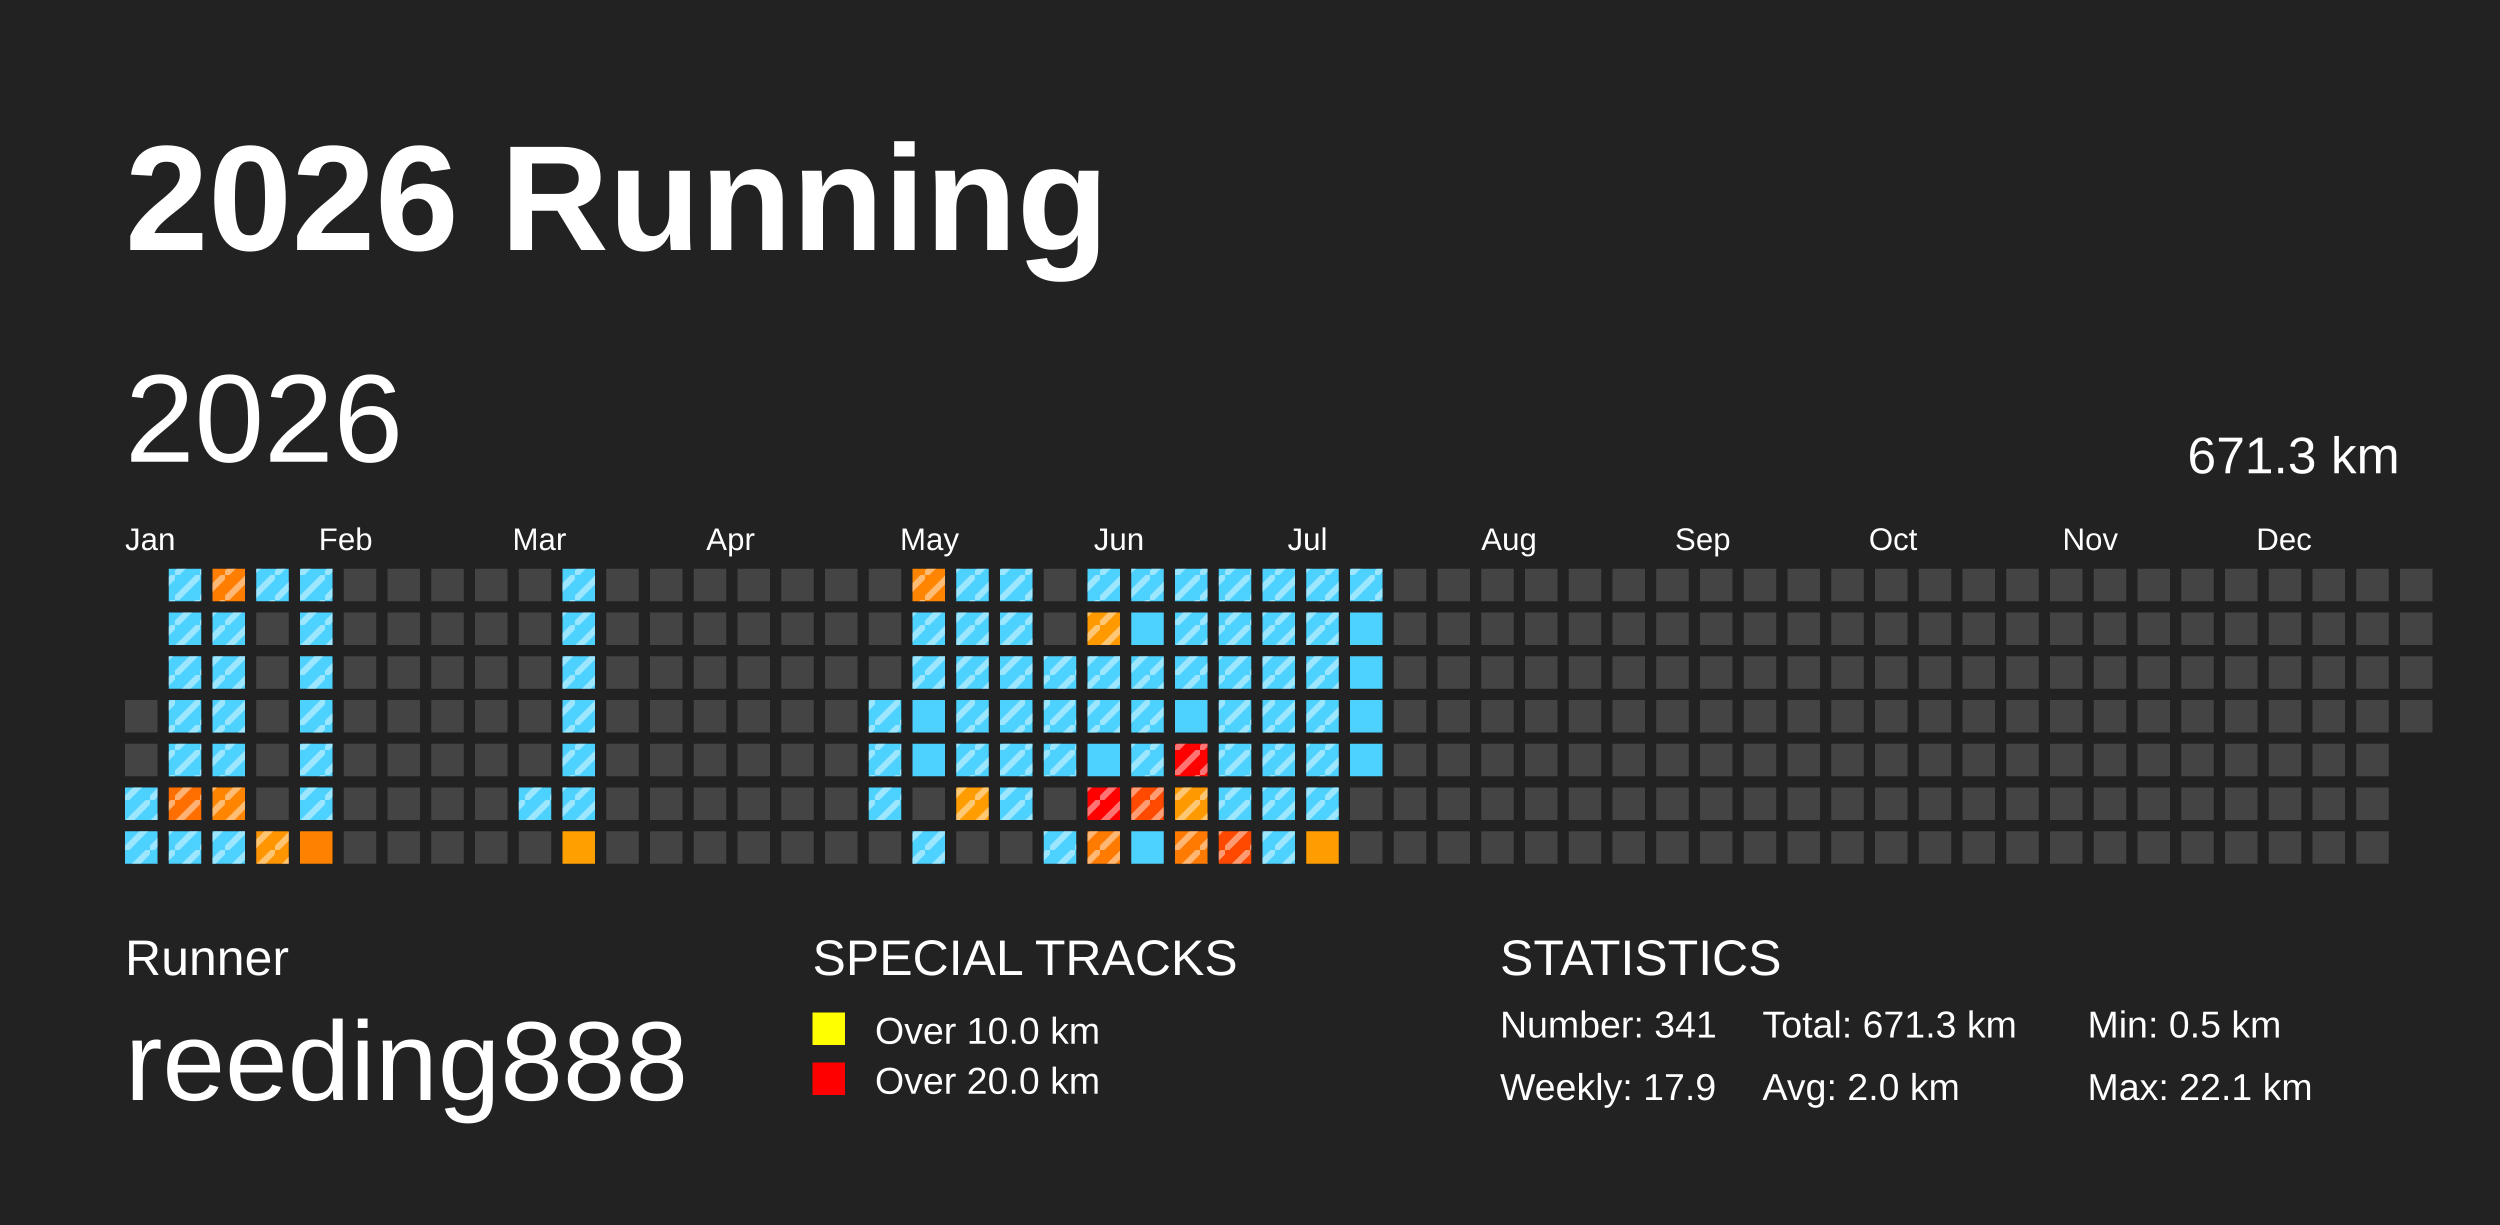
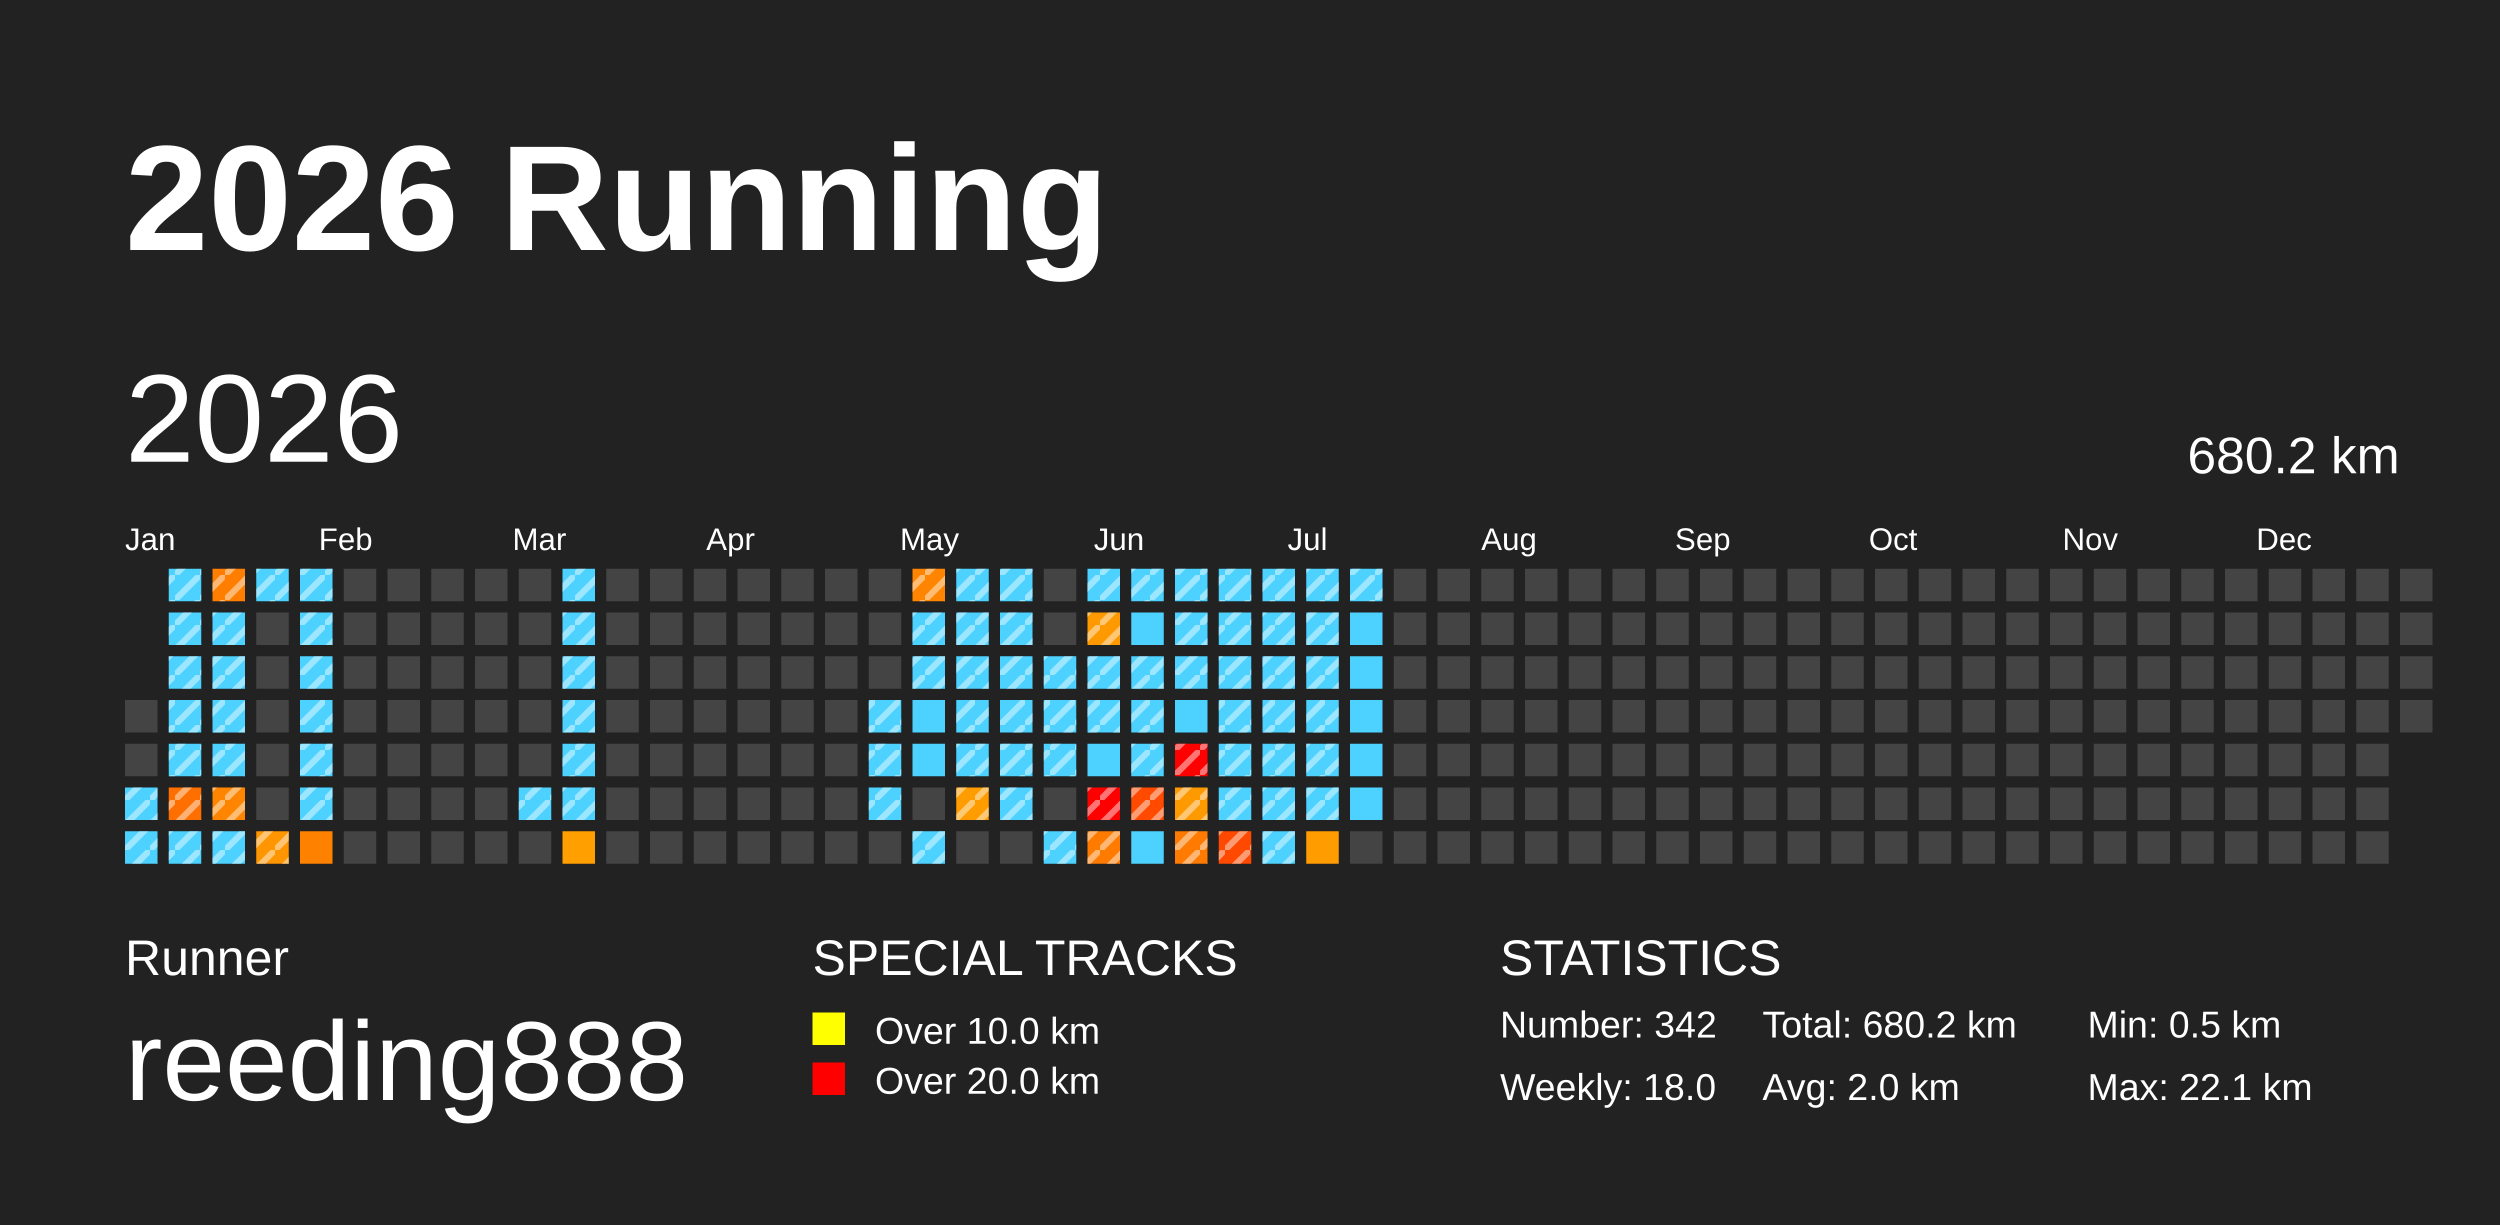
<svg xmlns="http://www.w3.org/2000/svg" baseProfile="full" height="98mm" version="1.1" viewBox="0,0,200,98" width="200mm">
  <defs>
    <pattern height="2" id="indoor-stripe" patternUnits="userSpaceOnUse" width="2">
      <line stroke="white" stroke-opacity="0.45" stroke-width="0.5" x1="0" x2="2" y1="2" y2="0" />
    </pattern>
  </defs>
  <rect fill="#222222" height="98" width="200" x="0" y="0" />
  <text fill="#FFFFFF" style="font-size:12px; font-family:Arial; font-weight:bold;" x="10" y="20">2026 Running</text>
  <text fill="#FFFFFF" style="font-size:4px; font-family:Arial" x="10" y="78">Runner</text>
  <text fill="#FFFFFF" style="font-size:9px; font-family:Arial" x="10" y="88">reeding888</text>
  <text fill="#FFFFFF" style="font-size:4px; font-family:Arial" x="65" y="78">SPECIAL TRACKS</text>
  <rect fill="yellow" height="2.6" width="2.6" x="65" y="81" />
  <text fill="#FFFFFF" style="font-size:3px; font-family:Arial" x="70" y="83.5">Over 10.0 km</text>
  <rect fill="red" height="2.6" width="2.6" x="65" y="85" />
  <text fill="#FFFFFF" style="font-size:3px; font-family:Arial" x="70" y="87.5">Over 20.0 km</text>
  <text fill="#FFFFFF" style="font-size:4px; font-family:Arial" x="120" y="78">STATISTICS</text>
-   <text fill="#FFFFFF" style="font-size:3px; font-family:Arial" x="120" y="83">Number: 341</text>
-   <text fill="#FFFFFF" style="font-size:3px; font-family:Arial" x="120" y="88">Weekly: 17.9</text>
-   <text fill="#FFFFFF" style="font-size:3px; font-family:Arial" x="141" y="83">Total: 671.3 km</text>
+   <text fill="#FFFFFF" style="font-size:3px; font-family:Arial" x="120" y="83">Number: 342</text>
+   <text fill="#FFFFFF" style="font-size:3px; font-family:Arial" x="120" y="88">Weekly: 18.0</text>
+   <text fill="#FFFFFF" style="font-size:3px; font-family:Arial" x="141" y="83">Total: 680.2 km</text>
  <text fill="#FFFFFF" style="font-size:3px; font-family:Arial" x="141" y="88">Avg: 2.0 km</text>
  <text fill="#FFFFFF" style="font-size:3px; font-family:Arial" x="167" y="83">Min: 0.5 km</text>
  <text fill="#FFFFFF" style="font-size:3px; font-family:Arial" x="167" y="88">Max: 22.1 km</text>
  <text dominant-baseline="hanging" fill="#FFFFFF" style="font-size:10.0px; font-family:Arial;" x="10" y="30">2026</text>
-   <text dominant-baseline="hanging" fill="#FFFFFF" style="font-size:4.125px; font-family:Arial;" x="175" y="35">671.3 km</text>
+   <text dominant-baseline="hanging" fill="#FFFFFF" style="font-size:4.125px; font-family:Arial;" x="175" y="35">680.2 km</text>
  <text fill="#FFFFFF" style="font-size:2.5px; font-family:Arial" x="10.0" y="44">Jan</text>
  <text fill="#FFFFFF" style="font-size:2.5px; font-family:Arial" x="25.5" y="44">Feb</text>
  <text fill="#FFFFFF" style="font-size:2.5px; font-family:Arial" x="41.0" y="44">Mar</text>
  <text fill="#FFFFFF" style="font-size:2.5px; font-family:Arial" x="56.5" y="44">Apr</text>
  <text fill="#FFFFFF" style="font-size:2.5px; font-family:Arial" x="72.0" y="44">May</text>
  <text fill="#FFFFFF" style="font-size:2.5px; font-family:Arial" x="87.5" y="44">Jun</text>
  <text fill="#FFFFFF" style="font-size:2.5px; font-family:Arial" x="103.0" y="44">Jul</text>
  <text fill="#FFFFFF" style="font-size:2.5px; font-family:Arial" x="118.5" y="44">Aug</text>
  <text fill="#FFFFFF" style="font-size:2.5px; font-family:Arial" x="134.0" y="44">Sep</text>
  <text fill="#FFFFFF" style="font-size:2.5px; font-family:Arial" x="149.5" y="44">Oct</text>
  <text fill="#FFFFFF" style="font-size:2.5px; font-family:Arial" x="165.0" y="44">Nov</text>
  <text fill="#FFFFFF" style="font-size:2.5px; font-family:Arial" x="180.5" y="44">Dec</text>
  <rect fill="#444444" height="2.6" width="2.6" x="10.0" y="56.0" />
  <rect fill="#444444" height="2.6" width="2.6" x="10.0" y="59.5" />
  <rect fill="#4dd2ff" height="2.6" width="2.6" x="10.0" y="63.0" />
  <rect fill="url(#indoor-stripe)" height="2.6" style="pointer-events: none;" width="2.6" x="10.0" y="63.0" />
  <rect fill="#4dd2ff" height="2.6" width="2.6" x="10.0" y="66.5" />
  <rect fill="url(#indoor-stripe)" height="2.6" style="pointer-events: none;" width="2.6" x="10.0" y="66.5" />
  <rect fill="#4dd2ff" height="2.6" width="2.6" x="13.5" y="45.5" />
  <rect fill="url(#indoor-stripe)" height="2.6" style="pointer-events: none;" width="2.6" x="13.5" y="45.5" />
  <rect fill="#4dd2ff" height="2.6" width="2.6" x="13.5" y="49.0" />
  <rect fill="url(#indoor-stripe)" height="2.6" style="pointer-events: none;" width="2.6" x="13.5" y="49.0" />
  <rect fill="#4dd2ff" height="2.6" width="2.6" x="13.5" y="52.5" />
  <rect fill="url(#indoor-stripe)" height="2.6" style="pointer-events: none;" width="2.6" x="13.5" y="52.5" />
  <rect fill="#4dd2ff" height="2.6" width="2.6" x="13.5" y="56.0" />
  <rect fill="url(#indoor-stripe)" height="2.6" style="pointer-events: none;" width="2.6" x="13.5" y="56.0" />
  <rect fill="#4dd2ff" height="2.6" width="2.6" x="13.5" y="59.5" />
  <rect fill="url(#indoor-stripe)" height="2.6" style="pointer-events: none;" width="2.6" x="13.5" y="59.5" />
  <rect fill="#ff6f00" height="2.6" width="2.6" x="13.5" y="63.0" />
  <rect fill="url(#indoor-stripe)" height="2.6" style="pointer-events: none;" width="2.6" x="13.5" y="63.0" />
  <rect fill="#4dd2ff" height="2.6" width="2.6" x="13.5" y="66.5" />
  <rect fill="url(#indoor-stripe)" height="2.6" style="pointer-events: none;" width="2.6" x="13.5" y="66.5" />
  <rect fill="#ff7e00" height="2.6" width="2.6" x="17.0" y="45.5" />
  <rect fill="url(#indoor-stripe)" height="2.6" style="pointer-events: none;" width="2.6" x="17.0" y="45.5" />
  <rect fill="#4dd2ff" height="2.6" width="2.6" x="17.0" y="49.0" />
  <rect fill="url(#indoor-stripe)" height="2.6" style="pointer-events: none;" width="2.6" x="17.0" y="49.0" />
  <rect fill="#4dd2ff" height="2.6" width="2.6" x="17.0" y="52.5" />
  <rect fill="url(#indoor-stripe)" height="2.6" style="pointer-events: none;" width="2.6" x="17.0" y="52.5" />
  <rect fill="#4dd2ff" height="2.6" width="2.6" x="17.0" y="56.0" />
  <rect fill="url(#indoor-stripe)" height="2.6" style="pointer-events: none;" width="2.6" x="17.0" y="56.0" />
  <rect fill="#4dd2ff" height="2.6" width="2.6" x="17.0" y="59.5" />
  <rect fill="url(#indoor-stripe)" height="2.6" style="pointer-events: none;" width="2.6" x="17.0" y="59.5" />
  <rect fill="#ff8500" height="2.6" width="2.6" x="17.0" y="63.0" />
  <rect fill="url(#indoor-stripe)" height="2.6" style="pointer-events: none;" width="2.6" x="17.0" y="63.0" />
  <rect fill="#4dd2ff" height="2.6" width="2.6" x="17.0" y="66.5" />
  <rect fill="url(#indoor-stripe)" height="2.6" style="pointer-events: none;" width="2.6" x="17.0" y="66.5" />
  <rect fill="#4dd2ff" height="2.6" width="2.6" x="20.5" y="45.5" />
  <rect fill="url(#indoor-stripe)" height="2.6" style="pointer-events: none;" width="2.6" x="20.5" y="45.5" />
  <rect fill="#444444" height="2.6" width="2.6" x="20.5" y="49.0" />
  <rect fill="#444444" height="2.6" width="2.6" x="20.5" y="52.5" />
  <rect fill="#444444" height="2.6" width="2.6" x="20.5" y="56.0" />
  <rect fill="#444444" height="2.6" width="2.6" x="20.5" y="59.5" />
  <rect fill="#444444" height="2.6" width="2.6" x="20.5" y="63.0" />
  <rect fill="#ff9500" height="2.6" width="2.6" x="20.5" y="66.5" />
  <rect fill="url(#indoor-stripe)" height="2.6" style="pointer-events: none;" width="2.6" x="20.5" y="66.5" />
  <rect fill="#4dd2ff" height="2.6" width="2.6" x="24.0" y="45.5" />
  <rect fill="url(#indoor-stripe)" height="2.6" style="pointer-events: none;" width="2.6" x="24.0" y="45.5" />
  <rect fill="#4dd2ff" height="2.6" width="2.6" x="24.0" y="49.0" />
  <rect fill="url(#indoor-stripe)" height="2.6" style="pointer-events: none;" width="2.6" x="24.0" y="49.0" />
  <rect fill="#4dd2ff" height="2.6" width="2.6" x="24.0" y="52.5" />
  <rect fill="url(#indoor-stripe)" height="2.6" style="pointer-events: none;" width="2.6" x="24.0" y="52.5" />
  <rect fill="#4dd2ff" height="2.6" width="2.6" x="24.0" y="56.0" />
  <rect fill="url(#indoor-stripe)" height="2.6" style="pointer-events: none;" width="2.6" x="24.0" y="56.0" />
  <rect fill="#4dd2ff" height="2.6" width="2.6" x="24.0" y="59.5" />
  <rect fill="url(#indoor-stripe)" height="2.6" style="pointer-events: none;" width="2.6" x="24.0" y="59.5" />
  <rect fill="#4dd2ff" height="2.6" width="2.6" x="24.0" y="63.0" />
  <rect fill="url(#indoor-stripe)" height="2.6" style="pointer-events: none;" width="2.6" x="24.0" y="63.0" />
  <rect fill="#ff8100" height="2.6" width="2.6" x="24.0" y="66.5" />
  <rect fill="#444444" height="2.6" width="2.6" x="27.5" y="45.5" />
  <rect fill="#444444" height="2.6" width="2.6" x="27.5" y="49.0" />
  <rect fill="#444444" height="2.6" width="2.6" x="27.5" y="52.5" />
  <rect fill="#444444" height="2.6" width="2.6" x="27.5" y="56.0" />
  <rect fill="#444444" height="2.6" width="2.6" x="27.5" y="59.5" />
  <rect fill="#444444" height="2.6" width="2.6" x="27.5" y="63.0" />
  <rect fill="#444444" height="2.6" width="2.6" x="27.5" y="66.5" />
  <rect fill="#444444" height="2.6" width="2.6" x="31.0" y="45.5" />
  <rect fill="#444444" height="2.6" width="2.6" x="31.0" y="49.0" />
  <rect fill="#444444" height="2.6" width="2.6" x="31.0" y="52.5" />
  <rect fill="#444444" height="2.6" width="2.6" x="31.0" y="56.0" />
  <rect fill="#444444" height="2.6" width="2.6" x="31.0" y="59.5" />
  <rect fill="#444444" height="2.6" width="2.6" x="31.0" y="63.0" />
  <rect fill="#444444" height="2.6" width="2.6" x="31.0" y="66.5" />
  <rect fill="#444444" height="2.6" width="2.6" x="34.5" y="45.5" />
  <rect fill="#444444" height="2.6" width="2.6" x="34.5" y="49.0" />
  <rect fill="#444444" height="2.6" width="2.6" x="34.5" y="52.5" />
  <rect fill="#444444" height="2.6" width="2.6" x="34.5" y="56.0" />
  <rect fill="#444444" height="2.6" width="2.6" x="34.5" y="59.5" />
  <rect fill="#444444" height="2.6" width="2.6" x="34.5" y="63.0" />
  <rect fill="#444444" height="2.6" width="2.6" x="34.5" y="66.5" />
  <rect fill="#444444" height="2.6" width="2.6" x="38.0" y="45.5" />
  <rect fill="#444444" height="2.6" width="2.6" x="38.0" y="49.0" />
  <rect fill="#444444" height="2.6" width="2.6" x="38.0" y="52.5" />
  <rect fill="#444444" height="2.6" width="2.6" x="38.0" y="56.0" />
  <rect fill="#444444" height="2.6" width="2.6" x="38.0" y="59.5" />
  <rect fill="#444444" height="2.6" width="2.6" x="38.0" y="63.0" />
  <rect fill="#444444" height="2.6" width="2.6" x="38.0" y="66.5" />
  <rect fill="#444444" height="2.6" width="2.6" x="41.5" y="45.5" />
  <rect fill="#444444" height="2.6" width="2.6" x="41.5" y="49.0" />
  <rect fill="#444444" height="2.6" width="2.6" x="41.5" y="52.5" />
  <rect fill="#444444" height="2.6" width="2.6" x="41.5" y="56.0" />
  <rect fill="#444444" height="2.6" width="2.6" x="41.5" y="59.5" />
  <rect fill="#4dd2ff" height="2.6" width="2.6" x="41.5" y="63.0" />
  <rect fill="url(#indoor-stripe)" height="2.6" style="pointer-events: none;" width="2.6" x="41.5" y="63.0" />
  <rect fill="#444444" height="2.6" width="2.6" x="41.5" y="66.5" />
  <rect fill="#4dd2ff" height="2.6" width="2.6" x="45.0" y="45.5" />
  <rect fill="url(#indoor-stripe)" height="2.6" style="pointer-events: none;" width="2.6" x="45.0" y="45.5" />
  <rect fill="#4dd2ff" height="2.6" width="2.6" x="45.0" y="49.0" />
  <rect fill="url(#indoor-stripe)" height="2.6" style="pointer-events: none;" width="2.6" x="45.0" y="49.0" />
  <rect fill="#4dd2ff" height="2.6" width="2.6" x="45.0" y="52.5" />
  <rect fill="url(#indoor-stripe)" height="2.6" style="pointer-events: none;" width="2.6" x="45.0" y="52.5" />
  <rect fill="#4dd2ff" height="2.6" width="2.6" x="45.0" y="56.0" />
  <rect fill="url(#indoor-stripe)" height="2.6" style="pointer-events: none;" width="2.6" x="45.0" y="56.0" />
  <rect fill="#4dd2ff" height="2.6" width="2.6" x="45.0" y="59.5" />
  <rect fill="url(#indoor-stripe)" height="2.6" style="pointer-events: none;" width="2.6" x="45.0" y="59.5" />
  <rect fill="#4dd2ff" height="2.6" width="2.6" x="45.0" y="63.0" />
  <rect fill="url(#indoor-stripe)" height="2.6" style="pointer-events: none;" width="2.6" x="45.0" y="63.0" />
  <rect fill="#ff9f00" height="2.6" width="2.6" x="45.0" y="66.5" />
  <rect fill="#444444" height="2.6" width="2.6" x="48.5" y="45.5" />
  <rect fill="#444444" height="2.6" width="2.6" x="48.5" y="49.0" />
  <rect fill="#444444" height="2.6" width="2.6" x="48.5" y="52.5" />
  <rect fill="#444444" height="2.6" width="2.6" x="48.5" y="56.0" />
  <rect fill="#444444" height="2.6" width="2.6" x="48.5" y="59.5" />
  <rect fill="#444444" height="2.6" width="2.6" x="48.5" y="63.0" />
  <rect fill="#444444" height="2.6" width="2.6" x="48.5" y="66.5" />
  <rect fill="#444444" height="2.6" width="2.6" x="52.0" y="45.5" />
  <rect fill="#444444" height="2.6" width="2.6" x="52.0" y="49.0" />
  <rect fill="#444444" height="2.6" width="2.6" x="52.0" y="52.5" />
  <rect fill="#444444" height="2.6" width="2.6" x="52.0" y="56.0" />
  <rect fill="#444444" height="2.6" width="2.6" x="52.0" y="59.5" />
  <rect fill="#444444" height="2.6" width="2.6" x="52.0" y="63.0" />
  <rect fill="#444444" height="2.6" width="2.6" x="52.0" y="66.5" />
  <rect fill="#444444" height="2.6" width="2.6" x="55.5" y="45.5" />
  <rect fill="#444444" height="2.6" width="2.6" x="55.5" y="49.0" />
  <rect fill="#444444" height="2.6" width="2.6" x="55.5" y="52.5" />
  <rect fill="#444444" height="2.6" width="2.6" x="55.5" y="56.0" />
  <rect fill="#444444" height="2.6" width="2.6" x="55.5" y="59.5" />
  <rect fill="#444444" height="2.6" width="2.6" x="55.5" y="63.0" />
  <rect fill="#444444" height="2.6" width="2.6" x="55.5" y="66.5" />
  <rect fill="#444444" height="2.6" width="2.6" x="59.0" y="45.5" />
  <rect fill="#444444" height="2.6" width="2.6" x="59.0" y="49.0" />
  <rect fill="#444444" height="2.6" width="2.6" x="59.0" y="52.5" />
  <rect fill="#444444" height="2.6" width="2.6" x="59.0" y="56.0" />
  <rect fill="#444444" height="2.6" width="2.6" x="59.0" y="59.5" />
  <rect fill="#444444" height="2.6" width="2.6" x="59.0" y="63.0" />
  <rect fill="#444444" height="2.6" width="2.6" x="59.0" y="66.5" />
  <rect fill="#444444" height="2.6" width="2.6" x="62.5" y="45.5" />
  <rect fill="#444444" height="2.6" width="2.6" x="62.5" y="49.0" />
  <rect fill="#444444" height="2.6" width="2.6" x="62.5" y="52.5" />
  <rect fill="#444444" height="2.6" width="2.6" x="62.5" y="56.0" />
  <rect fill="#444444" height="2.6" width="2.6" x="62.5" y="59.5" />
  <rect fill="#444444" height="2.6" width="2.6" x="62.5" y="63.0" />
  <rect fill="#444444" height="2.6" width="2.6" x="62.5" y="66.5" />
  <rect fill="#444444" height="2.6" width="2.6" x="66.0" y="45.5" />
  <rect fill="#444444" height="2.6" width="2.6" x="66.0" y="49.0" />
  <rect fill="#444444" height="2.6" width="2.6" x="66.0" y="52.5" />
  <rect fill="#444444" height="2.6" width="2.6" x="66.0" y="56.0" />
  <rect fill="#444444" height="2.6" width="2.6" x="66.0" y="59.5" />
  <rect fill="#444444" height="2.6" width="2.6" x="66.0" y="63.0" />
  <rect fill="#444444" height="2.6" width="2.6" x="66.0" y="66.5" />
  <rect fill="#444444" height="2.6" width="2.6" x="69.5" y="45.5" />
  <rect fill="#444444" height="2.6" width="2.6" x="69.5" y="49.0" />
  <rect fill="#444444" height="2.6" width="2.6" x="69.5" y="52.5" />
  <rect fill="#4dd2ff" height="2.6" width="2.6" x="69.5" y="56.0" />
  <rect fill="url(#indoor-stripe)" height="2.6" style="pointer-events: none;" width="2.6" x="69.5" y="56.0" />
  <rect fill="#4dd2ff" height="2.6" width="2.6" x="69.5" y="59.5" />
  <rect fill="url(#indoor-stripe)" height="2.6" style="pointer-events: none;" width="2.6" x="69.5" y="59.5" />
  <rect fill="#4dd2ff" height="2.6" width="2.6" x="69.5" y="63.0" />
  <rect fill="url(#indoor-stripe)" height="2.6" style="pointer-events: none;" width="2.6" x="69.5" y="63.0" />
  <rect fill="#444444" height="2.6" width="2.6" x="69.5" y="66.5" />
  <rect fill="#ff8500" height="2.6" width="2.6" x="73.0" y="45.5" />
  <rect fill="url(#indoor-stripe)" height="2.6" style="pointer-events: none;" width="2.6" x="73.0" y="45.5" />
  <rect fill="#4dd2ff" height="2.6" width="2.6" x="73.0" y="49.0" />
  <rect fill="url(#indoor-stripe)" height="2.6" style="pointer-events: none;" width="2.6" x="73.0" y="49.0" />
  <rect fill="#4dd2ff" height="2.6" width="2.6" x="73.0" y="52.5" />
  <rect fill="url(#indoor-stripe)" height="2.6" style="pointer-events: none;" width="2.6" x="73.0" y="52.5" />
  <rect fill="#4dd2ff" height="2.6" width="2.6" x="73.0" y="56.0" />
  <rect fill="#4dd2ff" height="2.6" width="2.6" x="73.0" y="59.5" />
  <rect fill="#444444" height="2.6" width="2.6" x="73.0" y="63.0" />
  <rect fill="#4dd2ff" height="2.6" width="2.6" x="73.0" y="66.5" />
  <rect fill="url(#indoor-stripe)" height="2.6" style="pointer-events: none;" width="2.6" x="73.0" y="66.5" />
  <rect fill="#4dd2ff" height="2.6" width="2.6" x="76.5" y="45.5" />
  <rect fill="url(#indoor-stripe)" height="2.6" style="pointer-events: none;" width="2.6" x="76.5" y="45.5" />
  <rect fill="#4dd2ff" height="2.6" width="2.6" x="76.5" y="49.0" />
  <rect fill="url(#indoor-stripe)" height="2.6" style="pointer-events: none;" width="2.6" x="76.5" y="49.0" />
  <rect fill="#4dd2ff" height="2.6" width="2.6" x="76.5" y="52.5" />
  <rect fill="url(#indoor-stripe)" height="2.6" style="pointer-events: none;" width="2.6" x="76.5" y="52.5" />
  <rect fill="#4dd2ff" height="2.6" width="2.6" x="76.5" y="56.0" />
  <rect fill="url(#indoor-stripe)" height="2.6" style="pointer-events: none;" width="2.6" x="76.5" y="56.0" />
  <rect fill="#4dd2ff" height="2.6" width="2.6" x="76.5" y="59.5" />
  <rect fill="url(#indoor-stripe)" height="2.6" style="pointer-events: none;" width="2.6" x="76.5" y="59.5" />
  <rect fill="#ff9c00" height="2.6" width="2.6" x="76.5" y="63.0" />
  <rect fill="url(#indoor-stripe)" height="2.6" style="pointer-events: none;" width="2.6" x="76.5" y="63.0" />
  <rect fill="#444444" height="2.6" width="2.6" x="76.5" y="66.5" />
  <rect fill="#4dd2ff" height="2.6" width="2.6" x="80.0" y="45.5" />
  <rect fill="url(#indoor-stripe)" height="2.6" style="pointer-events: none;" width="2.6" x="80.0" y="45.5" />
  <rect fill="#4dd2ff" height="2.6" width="2.6" x="80.0" y="49.0" />
  <rect fill="url(#indoor-stripe)" height="2.6" style="pointer-events: none;" width="2.6" x="80.0" y="49.0" />
  <rect fill="#4dd2ff" height="2.6" width="2.6" x="80.0" y="52.5" />
  <rect fill="url(#indoor-stripe)" height="2.6" style="pointer-events: none;" width="2.6" x="80.0" y="52.5" />
  <rect fill="#4dd2ff" height="2.6" width="2.6" x="80.0" y="56.0" />
  <rect fill="url(#indoor-stripe)" height="2.6" style="pointer-events: none;" width="2.6" x="80.0" y="56.0" />
  <rect fill="#4dd2ff" height="2.6" width="2.6" x="80.0" y="59.5" />
  <rect fill="url(#indoor-stripe)" height="2.6" style="pointer-events: none;" width="2.6" x="80.0" y="59.5" />
  <rect fill="#4dd2ff" height="2.6" width="2.6" x="80.0" y="63.0" />
  <rect fill="url(#indoor-stripe)" height="2.6" style="pointer-events: none;" width="2.6" x="80.0" y="63.0" />
  <rect fill="#444444" height="2.6" width="2.6" x="80.0" y="66.5" />
  <rect fill="#444444" height="2.6" width="2.6" x="83.5" y="45.5" />
  <rect fill="#444444" height="2.6" width="2.6" x="83.5" y="49.0" />
  <rect fill="#4dd2ff" height="2.6" width="2.6" x="83.5" y="52.5" />
  <rect fill="url(#indoor-stripe)" height="2.6" style="pointer-events: none;" width="2.6" x="83.5" y="52.5" />
  <rect fill="#4dd2ff" height="2.6" width="2.6" x="83.5" y="56.0" />
  <rect fill="url(#indoor-stripe)" height="2.6" style="pointer-events: none;" width="2.6" x="83.5" y="56.0" />
  <rect fill="#4dd2ff" height="2.6" width="2.6" x="83.5" y="59.5" />
  <rect fill="url(#indoor-stripe)" height="2.6" style="pointer-events: none;" width="2.6" x="83.5" y="59.5" />
  <rect fill="#444444" height="2.6" width="2.6" x="83.5" y="63.0" />
  <rect fill="#4dd2ff" height="2.6" width="2.6" x="83.5" y="66.5" />
  <rect fill="url(#indoor-stripe)" height="2.6" style="pointer-events: none;" width="2.6" x="83.5" y="66.5" />
  <rect fill="#4dd2ff" height="2.6" width="2.6" x="87.0" y="45.5" />
  <rect fill="url(#indoor-stripe)" height="2.6" style="pointer-events: none;" width="2.6" x="87.0" y="45.5" />
  <rect fill="#ff9900" height="2.6" width="2.6" x="87.0" y="49.0" />
  <rect fill="url(#indoor-stripe)" height="2.6" style="pointer-events: none;" width="2.6" x="87.0" y="49.0" />
  <rect fill="#4dd2ff" height="2.6" width="2.6" x="87.0" y="52.5" />
  <rect fill="url(#indoor-stripe)" height="2.6" style="pointer-events: none;" width="2.6" x="87.0" y="52.5" />
  <rect fill="#4dd2ff" height="2.6" width="2.6" x="87.0" y="56.0" />
  <rect fill="url(#indoor-stripe)" height="2.6" style="pointer-events: none;" width="2.6" x="87.0" y="56.0" />
  <rect fill="#4dd2ff" height="2.6" width="2.6" x="87.0" y="59.5" />
  <rect fill="red" height="2.6" width="2.6" x="87.0" y="63.0" />
  <rect fill="url(#indoor-stripe)" height="2.6" style="pointer-events: none;" width="2.6" x="87.0" y="63.0" />
  <rect fill="#ff7b00" height="2.6" width="2.6" x="87.0" y="66.5" />
  <rect fill="url(#indoor-stripe)" height="2.6" style="pointer-events: none;" width="2.6" x="87.0" y="66.5" />
  <rect fill="#4dd2ff" height="2.6" width="2.6" x="90.5" y="45.5" />
  <rect fill="url(#indoor-stripe)" height="2.6" style="pointer-events: none;" width="2.6" x="90.5" y="45.5" />
  <rect fill="#4dd2ff" height="2.6" width="2.6" x="90.5" y="49.0" />
  <rect fill="#4dd2ff" height="2.6" width="2.6" x="90.5" y="52.5" />
  <rect fill="url(#indoor-stripe)" height="2.6" style="pointer-events: none;" width="2.6" x="90.5" y="52.5" />
  <rect fill="#4dd2ff" height="2.6" width="2.6" x="90.5" y="56.0" />
  <rect fill="url(#indoor-stripe)" height="2.6" style="pointer-events: none;" width="2.6" x="90.5" y="56.0" />
  <rect fill="#4dd2ff" height="2.6" width="2.6" x="90.5" y="59.5" />
  <rect fill="url(#indoor-stripe)" height="2.6" style="pointer-events: none;" width="2.6" x="90.5" y="59.5" />
  <rect fill="#ff4a00" height="2.6" width="2.6" x="90.5" y="63.0" />
  <rect fill="url(#indoor-stripe)" height="2.6" style="pointer-events: none;" width="2.6" x="90.5" y="63.0" />
  <rect fill="#4dd2ff" height="2.6" width="2.6" x="90.5" y="66.5" />
  <rect fill="#4dd2ff" height="2.6" width="2.6" x="94.0" y="45.5" />
  <rect fill="url(#indoor-stripe)" height="2.6" style="pointer-events: none;" width="2.6" x="94.0" y="45.5" />
  <rect fill="#4dd2ff" height="2.6" width="2.6" x="94.0" y="49.0" />
  <rect fill="url(#indoor-stripe)" height="2.6" style="pointer-events: none;" width="2.6" x="94.0" y="49.0" />
  <rect fill="#4dd2ff" height="2.6" width="2.6" x="94.0" y="52.5" />
  <rect fill="url(#indoor-stripe)" height="2.6" style="pointer-events: none;" width="2.6" x="94.0" y="52.5" />
  <rect fill="#4dd2ff" height="2.6" width="2.6" x="94.0" y="56.0" />
  <rect fill="red" height="2.6" width="2.6" x="94.0" y="59.5" />
  <rect fill="url(#indoor-stripe)" height="2.6" style="pointer-events: none;" width="2.6" x="94.0" y="59.5" />
  <rect fill="#ff9900" height="2.6" width="2.6" x="94.0" y="63.0" />
  <rect fill="url(#indoor-stripe)" height="2.6" style="pointer-events: none;" width="2.6" x="94.0" y="63.0" />
  <rect fill="#ff7a00" height="2.6" width="2.6" x="94.0" y="66.5" />
  <rect fill="url(#indoor-stripe)" height="2.6" style="pointer-events: none;" width="2.6" x="94.0" y="66.5" />
  <rect fill="#4dd2ff" height="2.6" width="2.6" x="97.5" y="45.5" />
  <rect fill="url(#indoor-stripe)" height="2.6" style="pointer-events: none;" width="2.6" x="97.5" y="45.5" />
  <rect fill="#4dd2ff" height="2.6" width="2.6" x="97.5" y="49.0" />
  <rect fill="url(#indoor-stripe)" height="2.6" style="pointer-events: none;" width="2.6" x="97.5" y="49.0" />
  <rect fill="#4dd2ff" height="2.6" width="2.6" x="97.5" y="52.5" />
  <rect fill="url(#indoor-stripe)" height="2.6" style="pointer-events: none;" width="2.6" x="97.5" y="52.5" />
  <rect fill="#4dd2ff" height="2.6" width="2.6" x="97.5" y="56.0" />
  <rect fill="url(#indoor-stripe)" height="2.6" style="pointer-events: none;" width="2.6" x="97.5" y="56.0" />
  <rect fill="#4dd2ff" height="2.6" width="2.6" x="97.5" y="59.5" />
  <rect fill="url(#indoor-stripe)" height="2.6" style="pointer-events: none;" width="2.6" x="97.5" y="59.5" />
  <rect fill="#4dd2ff" height="2.6" width="2.6" x="97.5" y="63.0" />
  <rect fill="url(#indoor-stripe)" height="2.6" style="pointer-events: none;" width="2.6" x="97.5" y="63.0" />
  <rect fill="#ff4900" height="2.6" width="2.6" x="97.5" y="66.5" />
  <rect fill="url(#indoor-stripe)" height="2.6" style="pointer-events: none;" width="2.6" x="97.5" y="66.5" />
  <rect fill="#4dd2ff" height="2.6" width="2.6" x="101.0" y="45.5" />
  <rect fill="url(#indoor-stripe)" height="2.6" style="pointer-events: none;" width="2.6" x="101.0" y="45.5" />
  <rect fill="#4dd2ff" height="2.6" width="2.6" x="101.0" y="49.0" />
  <rect fill="url(#indoor-stripe)" height="2.6" style="pointer-events: none;" width="2.6" x="101.0" y="49.0" />
  <rect fill="#4dd2ff" height="2.6" width="2.6" x="101.0" y="52.5" />
  <rect fill="url(#indoor-stripe)" height="2.6" style="pointer-events: none;" width="2.6" x="101.0" y="52.5" />
  <rect fill="#4dd2ff" height="2.6" width="2.6" x="101.0" y="56.0" />
  <rect fill="url(#indoor-stripe)" height="2.6" style="pointer-events: none;" width="2.6" x="101.0" y="56.0" />
  <rect fill="#4dd2ff" height="2.6" width="2.6" x="101.0" y="59.5" />
  <rect fill="url(#indoor-stripe)" height="2.6" style="pointer-events: none;" width="2.6" x="101.0" y="59.5" />
  <rect fill="#4dd2ff" height="2.6" width="2.6" x="101.0" y="63.0" />
  <rect fill="url(#indoor-stripe)" height="2.6" style="pointer-events: none;" width="2.6" x="101.0" y="63.0" />
  <rect fill="#4dd2ff" height="2.6" width="2.6" x="101.0" y="66.5" />
  <rect fill="url(#indoor-stripe)" height="2.6" style="pointer-events: none;" width="2.6" x="101.0" y="66.5" />
  <rect fill="#4dd2ff" height="2.6" width="2.6" x="104.5" y="45.5" />
  <rect fill="url(#indoor-stripe)" height="2.6" style="pointer-events: none;" width="2.6" x="104.5" y="45.5" />
  <rect fill="#4dd2ff" height="2.6" width="2.6" x="104.5" y="49.0" />
  <rect fill="url(#indoor-stripe)" height="2.6" style="pointer-events: none;" width="2.6" x="104.5" y="49.0" />
  <rect fill="#4dd2ff" height="2.6" width="2.6" x="104.5" y="52.5" />
  <rect fill="url(#indoor-stripe)" height="2.6" style="pointer-events: none;" width="2.6" x="104.5" y="52.5" />
  <rect fill="#4dd2ff" height="2.6" width="2.6" x="104.5" y="56.0" />
  <rect fill="url(#indoor-stripe)" height="2.6" style="pointer-events: none;" width="2.6" x="104.5" y="56.0" />
  <rect fill="#4dd2ff" height="2.6" width="2.6" x="104.5" y="59.5" />
  <rect fill="url(#indoor-stripe)" height="2.6" style="pointer-events: none;" width="2.6" x="104.5" y="59.5" />
  <rect fill="#4dd2ff" height="2.6" width="2.6" x="104.5" y="63.0" />
  <rect fill="url(#indoor-stripe)" height="2.6" style="pointer-events: none;" width="2.6" x="104.5" y="63.0" />
  <rect fill="#ff9d00" height="2.6" width="2.6" x="104.5" y="66.5" />
  <rect fill="#4dd2ff" height="2.6" width="2.6" x="108.0" y="45.5" />
  <rect fill="url(#indoor-stripe)" height="2.6" style="pointer-events: none;" width="2.6" x="108.0" y="45.5" />
  <rect fill="#4dd2ff" height="2.6" width="2.6" x="108.0" y="49.0" />
  <rect fill="#4dd2ff" height="2.6" width="2.6" x="108.0" y="52.5" />
  <rect fill="#4dd2ff" height="2.6" width="2.6" x="108.0" y="56.0" />
  <rect fill="#4dd2ff" height="2.6" width="2.6" x="108.0" y="59.5" />
-   <rect fill="#444444" height="2.6" width="2.6" x="108.0" y="63.0" />
+   <rect fill="#4dd2ff" height="2.6" width="2.6" x="108.0" y="63.0" />
  <rect fill="#444444" height="2.6" width="2.6" x="108.0" y="66.5" />
  <rect fill="#444444" height="2.6" width="2.6" x="111.5" y="45.5" />
  <rect fill="#444444" height="2.6" width="2.6" x="111.5" y="49.0" />
  <rect fill="#444444" height="2.6" width="2.6" x="111.5" y="52.5" />
  <rect fill="#444444" height="2.6" width="2.6" x="111.5" y="56.0" />
  <rect fill="#444444" height="2.6" width="2.6" x="111.5" y="59.5" />
  <rect fill="#444444" height="2.6" width="2.6" x="111.5" y="63.0" />
  <rect fill="#444444" height="2.6" width="2.6" x="111.5" y="66.5" />
  <rect fill="#444444" height="2.6" width="2.6" x="115.0" y="45.5" />
  <rect fill="#444444" height="2.6" width="2.6" x="115.0" y="49.0" />
  <rect fill="#444444" height="2.6" width="2.6" x="115.0" y="52.5" />
  <rect fill="#444444" height="2.6" width="2.6" x="115.0" y="56.0" />
  <rect fill="#444444" height="2.6" width="2.6" x="115.0" y="59.5" />
  <rect fill="#444444" height="2.6" width="2.6" x="115.0" y="63.0" />
  <rect fill="#444444" height="2.6" width="2.6" x="115.0" y="66.5" />
  <rect fill="#444444" height="2.6" width="2.6" x="118.5" y="45.5" />
  <rect fill="#444444" height="2.6" width="2.6" x="118.5" y="49.0" />
  <rect fill="#444444" height="2.6" width="2.6" x="118.5" y="52.5" />
  <rect fill="#444444" height="2.6" width="2.6" x="118.5" y="56.0" />
  <rect fill="#444444" height="2.6" width="2.6" x="118.5" y="59.5" />
  <rect fill="#444444" height="2.6" width="2.6" x="118.5" y="63.0" />
  <rect fill="#444444" height="2.6" width="2.6" x="118.5" y="66.5" />
  <rect fill="#444444" height="2.6" width="2.6" x="122.0" y="45.5" />
  <rect fill="#444444" height="2.6" width="2.6" x="122.0" y="49.0" />
  <rect fill="#444444" height="2.6" width="2.6" x="122.0" y="52.5" />
  <rect fill="#444444" height="2.6" width="2.6" x="122.0" y="56.0" />
  <rect fill="#444444" height="2.6" width="2.6" x="122.0" y="59.5" />
  <rect fill="#444444" height="2.6" width="2.6" x="122.0" y="63.0" />
  <rect fill="#444444" height="2.6" width="2.6" x="122.0" y="66.5" />
  <rect fill="#444444" height="2.6" width="2.6" x="125.5" y="45.5" />
  <rect fill="#444444" height="2.6" width="2.6" x="125.5" y="49.0" />
  <rect fill="#444444" height="2.6" width="2.6" x="125.5" y="52.5" />
  <rect fill="#444444" height="2.6" width="2.6" x="125.5" y="56.0" />
  <rect fill="#444444" height="2.6" width="2.6" x="125.5" y="59.5" />
  <rect fill="#444444" height="2.6" width="2.6" x="125.5" y="63.0" />
  <rect fill="#444444" height="2.6" width="2.6" x="125.5" y="66.5" />
  <rect fill="#444444" height="2.6" width="2.6" x="129.0" y="45.5" />
  <rect fill="#444444" height="2.6" width="2.6" x="129.0" y="49.0" />
  <rect fill="#444444" height="2.6" width="2.6" x="129.0" y="52.5" />
  <rect fill="#444444" height="2.6" width="2.6" x="129.0" y="56.0" />
  <rect fill="#444444" height="2.6" width="2.6" x="129.0" y="59.5" />
  <rect fill="#444444" height="2.6" width="2.6" x="129.0" y="63.0" />
  <rect fill="#444444" height="2.6" width="2.6" x="129.0" y="66.5" />
  <rect fill="#444444" height="2.6" width="2.6" x="132.5" y="45.5" />
  <rect fill="#444444" height="2.6" width="2.6" x="132.5" y="49.0" />
  <rect fill="#444444" height="2.6" width="2.6" x="132.5" y="52.5" />
  <rect fill="#444444" height="2.6" width="2.6" x="132.5" y="56.0" />
  <rect fill="#444444" height="2.6" width="2.6" x="132.5" y="59.5" />
  <rect fill="#444444" height="2.6" width="2.6" x="132.5" y="63.0" />
  <rect fill="#444444" height="2.6" width="2.6" x="132.5" y="66.5" />
  <rect fill="#444444" height="2.6" width="2.6" x="136.0" y="45.5" />
  <rect fill="#444444" height="2.6" width="2.6" x="136.0" y="49.0" />
  <rect fill="#444444" height="2.6" width="2.6" x="136.0" y="52.5" />
  <rect fill="#444444" height="2.6" width="2.6" x="136.0" y="56.0" />
  <rect fill="#444444" height="2.6" width="2.6" x="136.0" y="59.5" />
  <rect fill="#444444" height="2.6" width="2.6" x="136.0" y="63.0" />
  <rect fill="#444444" height="2.6" width="2.6" x="136.0" y="66.5" />
  <rect fill="#444444" height="2.6" width="2.6" x="139.5" y="45.5" />
  <rect fill="#444444" height="2.6" width="2.6" x="139.5" y="49.0" />
  <rect fill="#444444" height="2.6" width="2.6" x="139.5" y="52.5" />
  <rect fill="#444444" height="2.6" width="2.6" x="139.5" y="56.0" />
  <rect fill="#444444" height="2.6" width="2.6" x="139.5" y="59.5" />
  <rect fill="#444444" height="2.6" width="2.6" x="139.5" y="63.0" />
  <rect fill="#444444" height="2.6" width="2.6" x="139.5" y="66.5" />
  <rect fill="#444444" height="2.6" width="2.6" x="143.0" y="45.5" />
  <rect fill="#444444" height="2.6" width="2.6" x="143.0" y="49.0" />
  <rect fill="#444444" height="2.6" width="2.6" x="143.0" y="52.5" />
  <rect fill="#444444" height="2.6" width="2.6" x="143.0" y="56.0" />
  <rect fill="#444444" height="2.6" width="2.6" x="143.0" y="59.5" />
  <rect fill="#444444" height="2.6" width="2.6" x="143.0" y="63.0" />
  <rect fill="#444444" height="2.6" width="2.6" x="143.0" y="66.5" />
  <rect fill="#444444" height="2.6" width="2.6" x="146.5" y="45.5" />
  <rect fill="#444444" height="2.6" width="2.6" x="146.5" y="49.0" />
  <rect fill="#444444" height="2.6" width="2.6" x="146.5" y="52.5" />
  <rect fill="#444444" height="2.6" width="2.6" x="146.5" y="56.0" />
  <rect fill="#444444" height="2.6" width="2.6" x="146.5" y="59.5" />
  <rect fill="#444444" height="2.6" width="2.6" x="146.5" y="63.0" />
  <rect fill="#444444" height="2.6" width="2.6" x="146.5" y="66.5" />
  <rect fill="#444444" height="2.6" width="2.6" x="150.0" y="45.5" />
  <rect fill="#444444" height="2.6" width="2.6" x="150.0" y="49.0" />
  <rect fill="#444444" height="2.6" width="2.6" x="150.0" y="52.5" />
  <rect fill="#444444" height="2.6" width="2.6" x="150.0" y="56.0" />
  <rect fill="#444444" height="2.6" width="2.6" x="150.0" y="59.5" />
  <rect fill="#444444" height="2.6" width="2.6" x="150.0" y="63.0" />
  <rect fill="#444444" height="2.6" width="2.6" x="150.0" y="66.5" />
  <rect fill="#444444" height="2.6" width="2.6" x="153.5" y="45.5" />
  <rect fill="#444444" height="2.6" width="2.6" x="153.5" y="49.0" />
  <rect fill="#444444" height="2.6" width="2.6" x="153.5" y="52.5" />
  <rect fill="#444444" height="2.6" width="2.6" x="153.5" y="56.0" />
  <rect fill="#444444" height="2.6" width="2.6" x="153.5" y="59.5" />
  <rect fill="#444444" height="2.6" width="2.6" x="153.5" y="63.0" />
  <rect fill="#444444" height="2.6" width="2.6" x="153.5" y="66.5" />
  <rect fill="#444444" height="2.6" width="2.6" x="157.0" y="45.5" />
  <rect fill="#444444" height="2.6" width="2.6" x="157.0" y="49.0" />
  <rect fill="#444444" height="2.6" width="2.6" x="157.0" y="52.5" />
  <rect fill="#444444" height="2.6" width="2.6" x="157.0" y="56.0" />
  <rect fill="#444444" height="2.6" width="2.6" x="157.0" y="59.5" />
  <rect fill="#444444" height="2.6" width="2.6" x="157.0" y="63.0" />
  <rect fill="#444444" height="2.6" width="2.6" x="157.0" y="66.5" />
  <rect fill="#444444" height="2.6" width="2.6" x="160.5" y="45.5" />
  <rect fill="#444444" height="2.6" width="2.6" x="160.5" y="49.0" />
  <rect fill="#444444" height="2.6" width="2.6" x="160.5" y="52.5" />
  <rect fill="#444444" height="2.6" width="2.6" x="160.5" y="56.0" />
  <rect fill="#444444" height="2.6" width="2.6" x="160.5" y="59.5" />
  <rect fill="#444444" height="2.6" width="2.6" x="160.5" y="63.0" />
  <rect fill="#444444" height="2.6" width="2.6" x="160.5" y="66.5" />
  <rect fill="#444444" height="2.6" width="2.6" x="164.0" y="45.5" />
  <rect fill="#444444" height="2.6" width="2.6" x="164.0" y="49.0" />
  <rect fill="#444444" height="2.6" width="2.6" x="164.0" y="52.5" />
  <rect fill="#444444" height="2.6" width="2.6" x="164.0" y="56.0" />
  <rect fill="#444444" height="2.6" width="2.6" x="164.0" y="59.5" />
  <rect fill="#444444" height="2.6" width="2.6" x="164.0" y="63.0" />
  <rect fill="#444444" height="2.6" width="2.6" x="164.0" y="66.5" />
  <rect fill="#444444" height="2.6" width="2.6" x="167.5" y="45.5" />
  <rect fill="#444444" height="2.6" width="2.6" x="167.5" y="49.0" />
  <rect fill="#444444" height="2.6" width="2.6" x="167.5" y="52.5" />
  <rect fill="#444444" height="2.6" width="2.6" x="167.5" y="56.0" />
  <rect fill="#444444" height="2.6" width="2.6" x="167.5" y="59.5" />
  <rect fill="#444444" height="2.6" width="2.6" x="167.5" y="63.0" />
  <rect fill="#444444" height="2.6" width="2.6" x="167.5" y="66.5" />
  <rect fill="#444444" height="2.6" width="2.6" x="171.0" y="45.5" />
  <rect fill="#444444" height="2.6" width="2.6" x="171.0" y="49.0" />
  <rect fill="#444444" height="2.6" width="2.6" x="171.0" y="52.5" />
  <rect fill="#444444" height="2.6" width="2.6" x="171.0" y="56.0" />
  <rect fill="#444444" height="2.6" width="2.6" x="171.0" y="59.5" />
  <rect fill="#444444" height="2.6" width="2.6" x="171.0" y="63.0" />
  <rect fill="#444444" height="2.6" width="2.6" x="171.0" y="66.5" />
  <rect fill="#444444" height="2.6" width="2.6" x="174.5" y="45.5" />
  <rect fill="#444444" height="2.6" width="2.6" x="174.5" y="49.0" />
  <rect fill="#444444" height="2.6" width="2.6" x="174.5" y="52.5" />
  <rect fill="#444444" height="2.6" width="2.6" x="174.5" y="56.0" />
  <rect fill="#444444" height="2.6" width="2.6" x="174.5" y="59.5" />
  <rect fill="#444444" height="2.6" width="2.6" x="174.5" y="63.0" />
  <rect fill="#444444" height="2.6" width="2.6" x="174.5" y="66.5" />
  <rect fill="#444444" height="2.6" width="2.6" x="178.0" y="45.5" />
  <rect fill="#444444" height="2.6" width="2.6" x="178.0" y="49.0" />
  <rect fill="#444444" height="2.6" width="2.6" x="178.0" y="52.5" />
  <rect fill="#444444" height="2.6" width="2.6" x="178.0" y="56.0" />
  <rect fill="#444444" height="2.6" width="2.6" x="178.0" y="59.5" />
  <rect fill="#444444" height="2.6" width="2.6" x="178.0" y="63.0" />
  <rect fill="#444444" height="2.6" width="2.6" x="178.0" y="66.5" />
  <rect fill="#444444" height="2.6" width="2.6" x="181.5" y="45.5" />
  <rect fill="#444444" height="2.6" width="2.6" x="181.5" y="49.0" />
  <rect fill="#444444" height="2.6" width="2.6" x="181.5" y="52.5" />
  <rect fill="#444444" height="2.6" width="2.6" x="181.5" y="56.0" />
  <rect fill="#444444" height="2.6" width="2.6" x="181.5" y="59.5" />
  <rect fill="#444444" height="2.6" width="2.6" x="181.5" y="63.0" />
  <rect fill="#444444" height="2.6" width="2.6" x="181.5" y="66.5" />
  <rect fill="#444444" height="2.6" width="2.6" x="185.0" y="45.5" />
  <rect fill="#444444" height="2.6" width="2.6" x="185.0" y="49.0" />
  <rect fill="#444444" height="2.6" width="2.6" x="185.0" y="52.5" />
  <rect fill="#444444" height="2.6" width="2.6" x="185.0" y="56.0" />
  <rect fill="#444444" height="2.6" width="2.6" x="185.0" y="59.5" />
  <rect fill="#444444" height="2.6" width="2.6" x="185.0" y="63.0" />
  <rect fill="#444444" height="2.6" width="2.6" x="185.0" y="66.5" />
  <rect fill="#444444" height="2.6" width="2.6" x="188.5" y="45.5" />
  <rect fill="#444444" height="2.6" width="2.6" x="188.5" y="49.0" />
  <rect fill="#444444" height="2.6" width="2.6" x="188.5" y="52.5" />
  <rect fill="#444444" height="2.6" width="2.6" x="188.5" y="56.0" />
  <rect fill="#444444" height="2.6" width="2.6" x="188.5" y="59.5" />
  <rect fill="#444444" height="2.6" width="2.6" x="188.5" y="63.0" />
  <rect fill="#444444" height="2.6" width="2.6" x="188.5" y="66.5" />
  <rect fill="#444444" height="2.6" width="2.6" x="192.0" y="45.5" />
  <rect fill="#444444" height="2.6" width="2.6" x="192.0" y="49.0" />
  <rect fill="#444444" height="2.6" width="2.6" x="192.0" y="52.5" />
  <rect fill="#444444" height="2.6" width="2.6" x="192.0" y="56.0" />
</svg>
